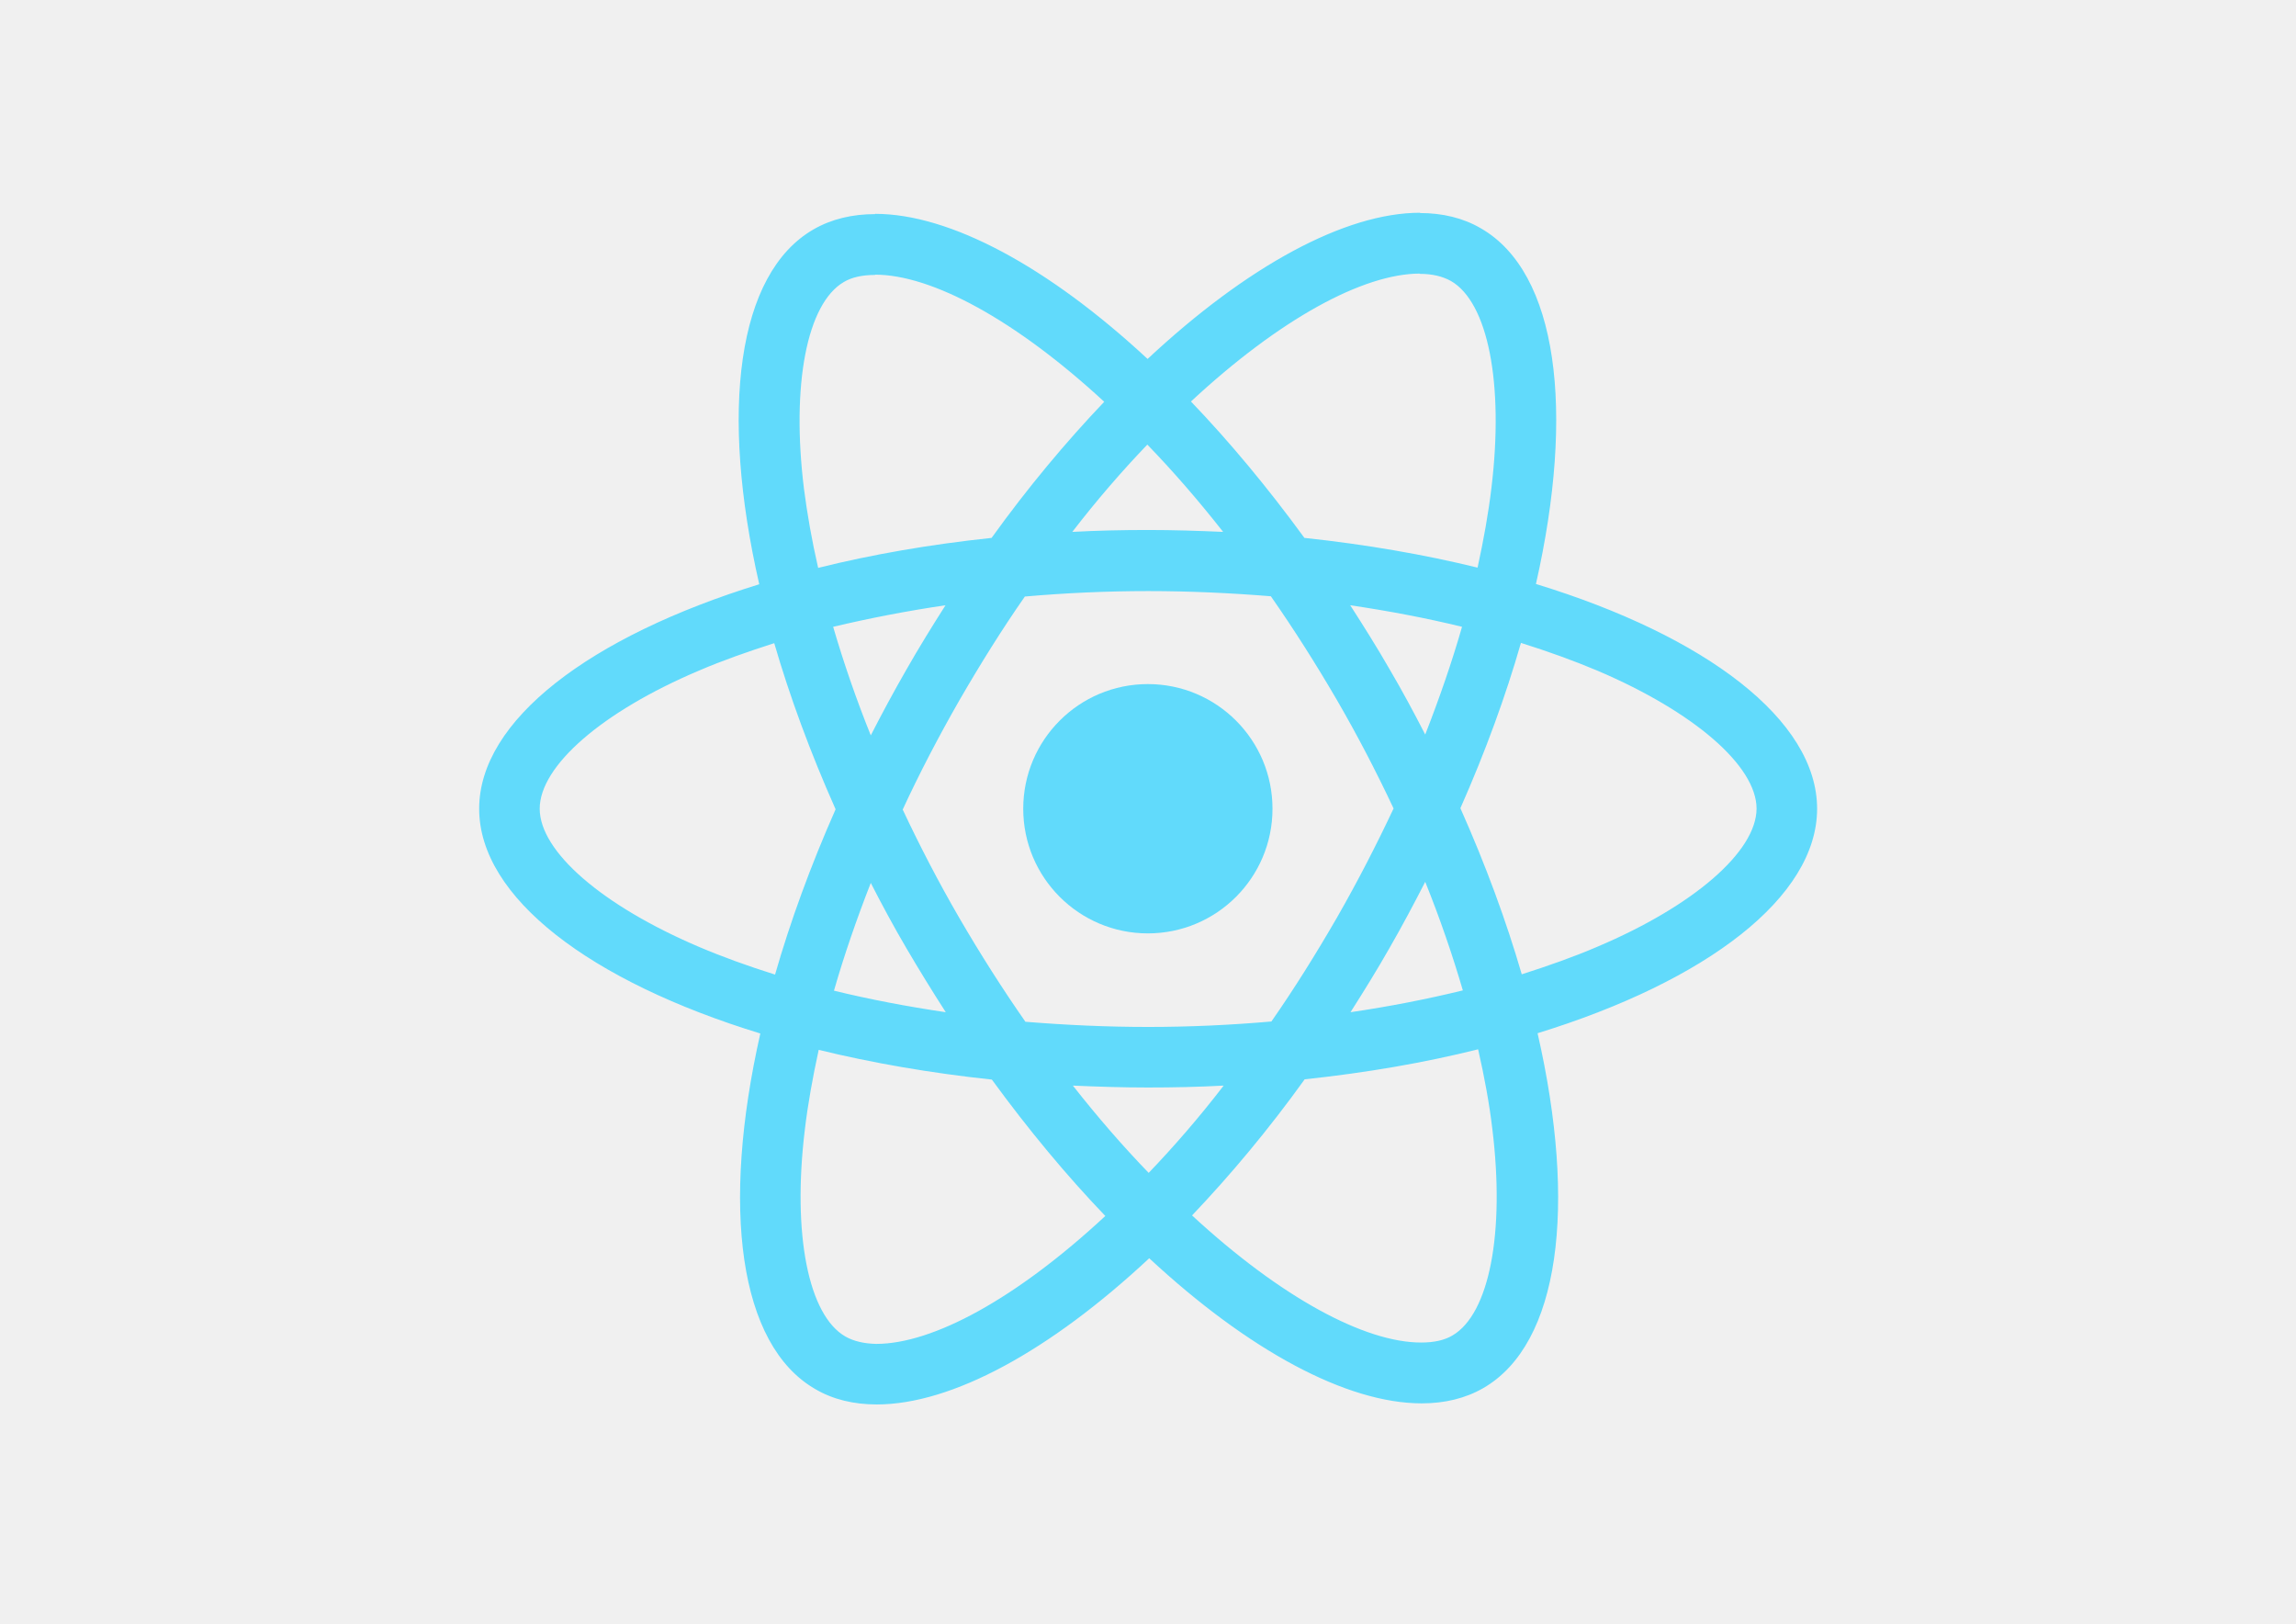
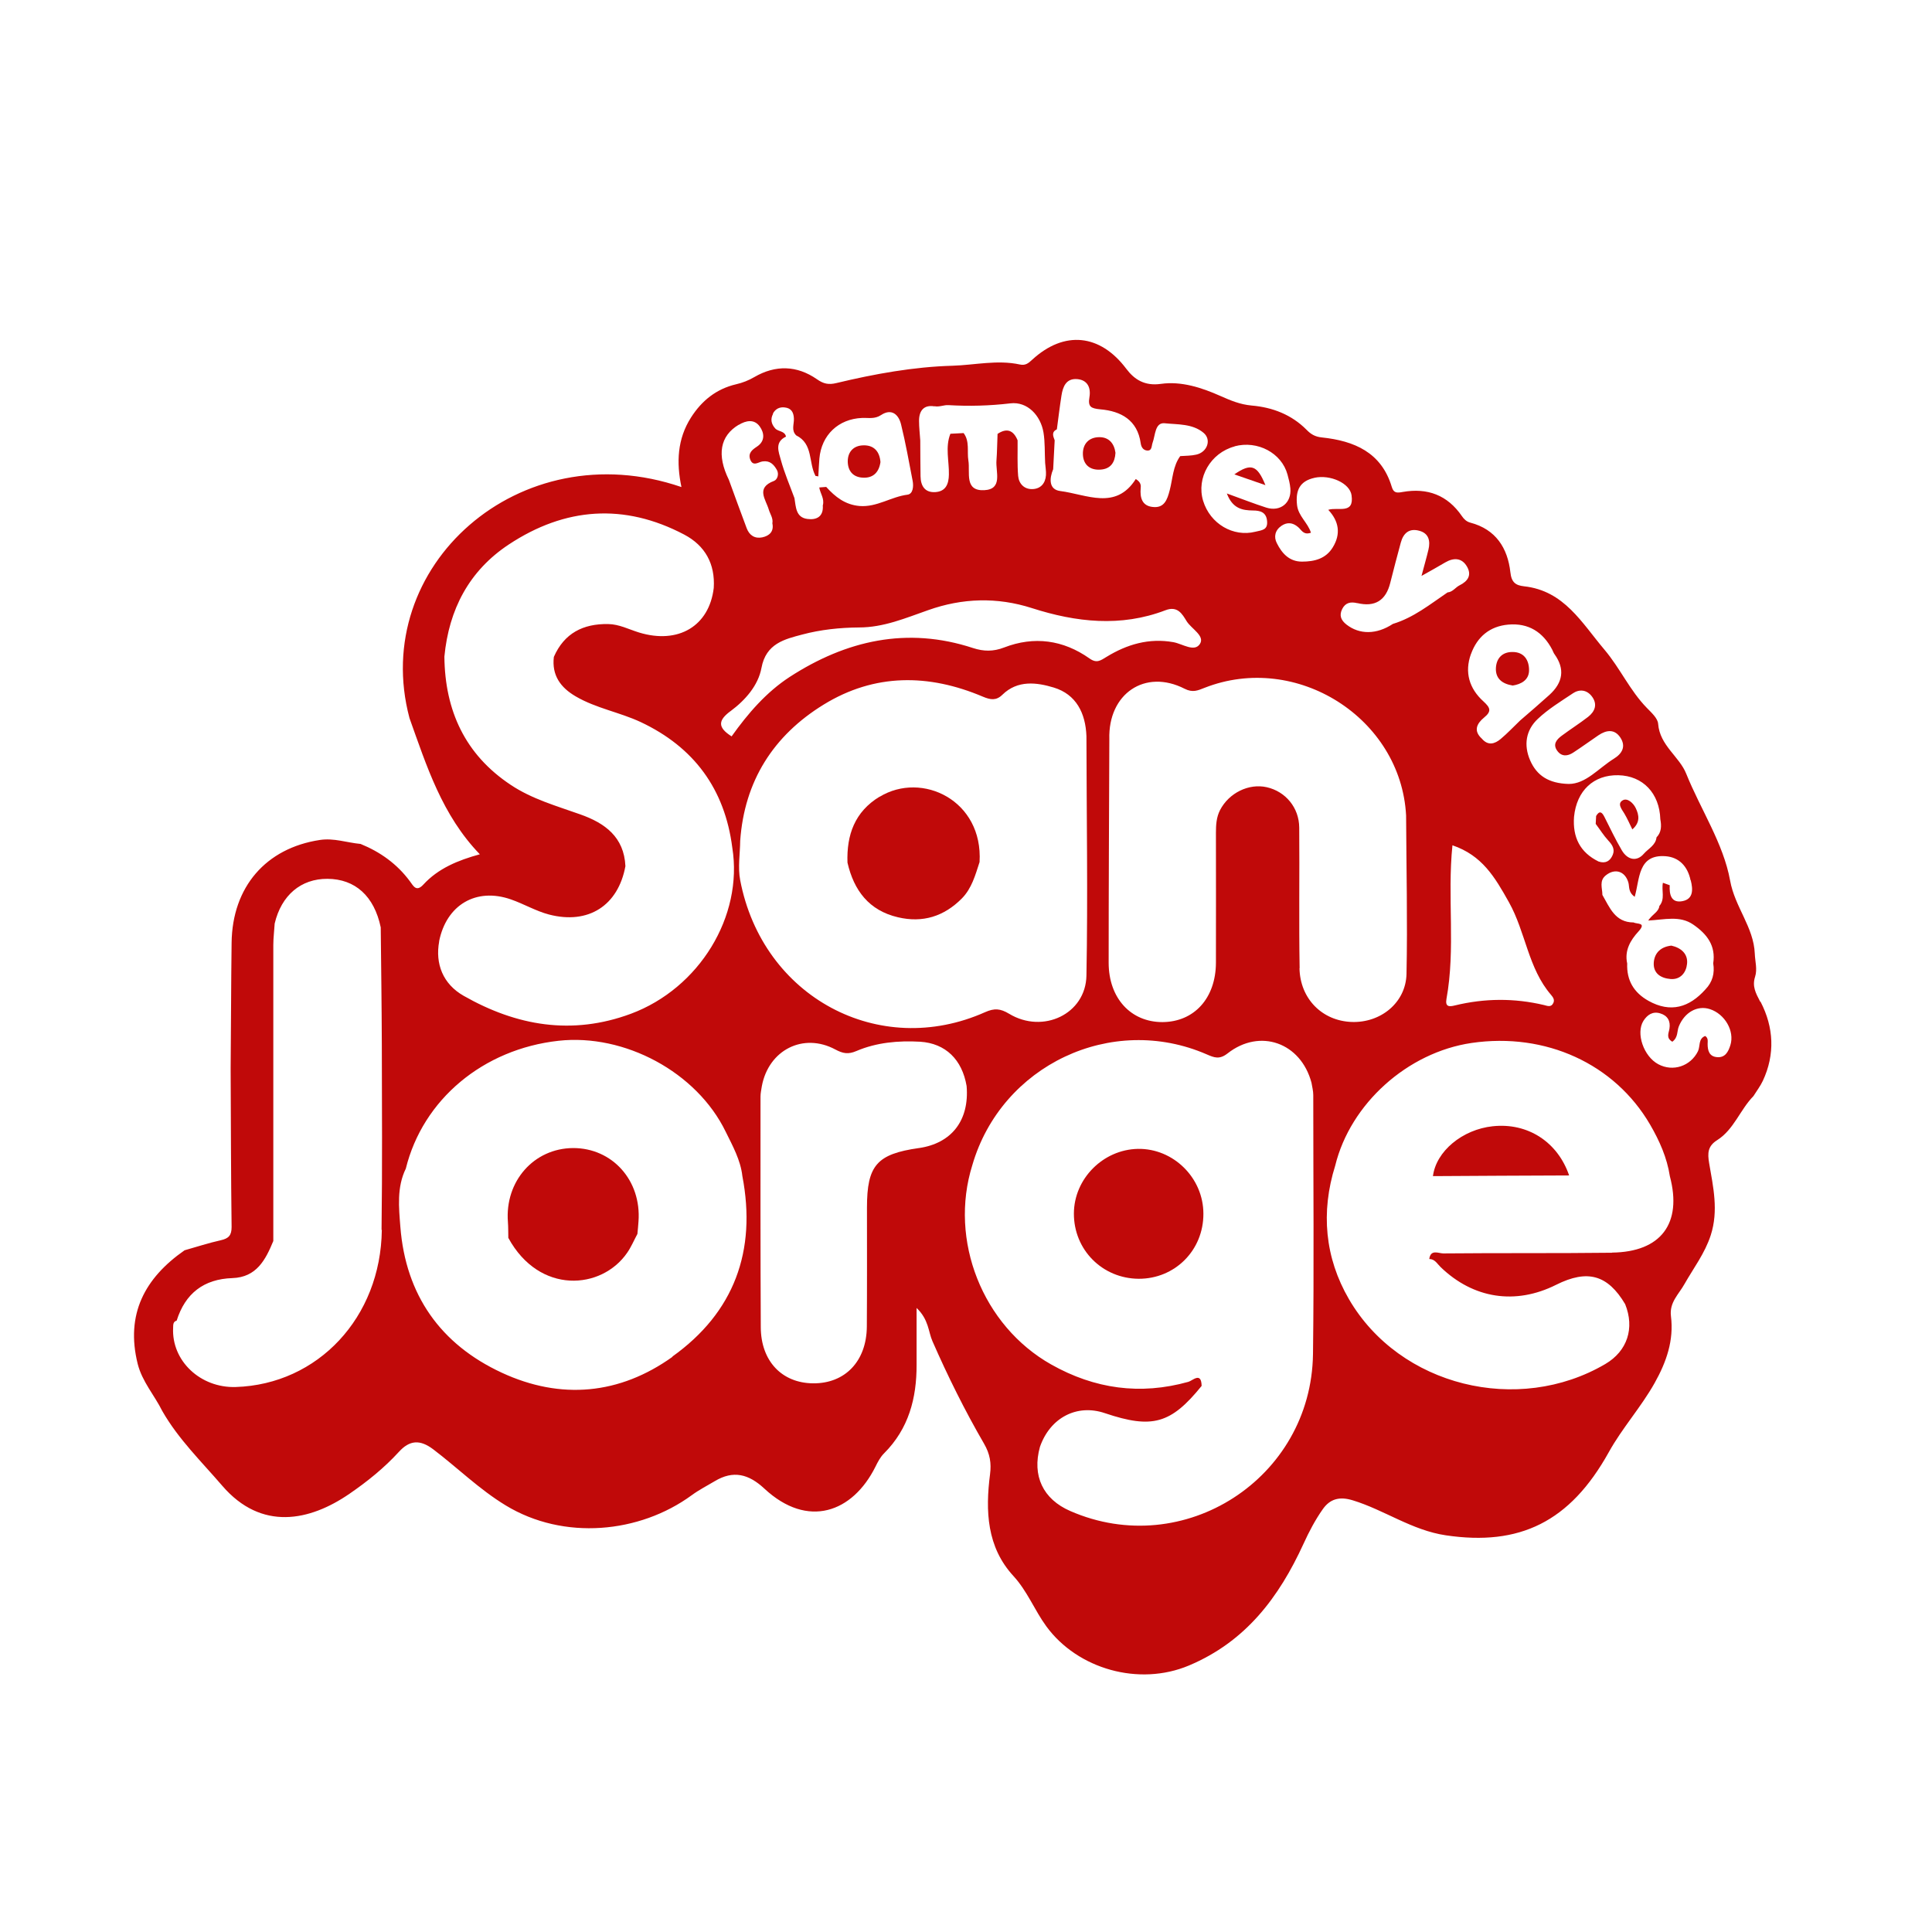
- <svg xmlns="http://www.w3.org/2000/svg" viewBox="0 0 841.9 595.3">
-   <g fill="#61DAFB">
-     <path d="M666.3 296.5c0-32.5-40.7-63.3-103.1-82.4 14.4-63.6 8-114.2-20.2-130.4-6.5-3.8-14.1-5.6-22.4-5.6v22.3c4.6 0 8.3.9 11.4 2.6 13.6 7.8 19.5 37.5 14.9 75.7-1.1 9.4-2.9 19.3-5.1 29.4-19.6-4.8-41-8.5-63.5-10.9-13.5-18.5-27.5-35.3-41.6-50 32.6-30.3 63.2-46.9 84-46.9V78c-27.5 0-63.5 19.6-99.9 53.6-36.4-33.8-72.4-53.2-99.9-53.2v22.3c20.7 0 51.4 16.5 84 46.6-14 14.7-28 31.4-41.3 49.9-22.6 2.4-44 6.1-63.6 11-2.3-10-4-19.7-5.2-29-4.7-38.2 1.1-67.9 14.6-75.8 3-1.8 6.9-2.6 11.5-2.6V78.5c-8.4 0-16 1.8-22.6 5.6-28.1 16.2-34.4 66.7-19.9 130.1-62.2 19.2-102.7 49.9-102.7 82.3 0 32.5 40.7 63.3 103.1 82.4-14.4 63.6-8 114.2 20.2 130.4 6.5 3.8 14.1 5.6 22.5 5.6 27.5 0 63.5-19.6 99.9-53.6 36.4 33.8 72.4 53.2 99.9 53.2 8.4 0 16-1.8 22.6-5.6 28.1-16.2 34.4-66.7 19.9-130.1 62-19.1 102.5-49.9 102.5-82.3zm-130.2-66.7c-3.7 12.9-8.3 26.2-13.5 39.5-4.1-8-8.4-16-13.1-24-4.6-8-9.5-15.8-14.4-23.4 14.2 2.1 27.9 4.7 41 7.9zm-45.8 106.5c-7.8 13.5-15.8 26.3-24.1 38.2-14.9 1.3-30 2-45.2 2-15.1 0-30.2-.7-45-1.9-8.3-11.9-16.4-24.6-24.2-38-7.6-13.1-14.5-26.4-20.8-39.8 6.2-13.4 13.2-26.8 20.7-39.9 7.8-13.5 15.8-26.3 24.1-38.2 14.9-1.3 30-2 45.2-2 15.1 0 30.2.7 45 1.9 8.3 11.9 16.4 24.6 24.2 38 7.6 13.1 14.5 26.4 20.8 39.8-6.3 13.4-13.2 26.8-20.7 39.9zm32.3-13c5.4 13.4 10 26.8 13.8 39.8-13.1 3.2-26.9 5.9-41.2 8 4.9-7.7 9.8-15.6 14.4-23.7 4.6-8 8.9-16.1 13-24.1zM421.2 430c-9.3-9.6-18.6-20.3-27.8-32 9 .4 18.2.7 27.5.7 9.4 0 18.7-.2 27.8-.7-9 11.7-18.3 22.4-27.5 32zm-74.4-58.9c-14.2-2.1-27.9-4.7-41-7.9 3.7-12.9 8.3-26.2 13.5-39.5 4.1 8 8.4 16 13.1 24 4.7 8 9.5 15.8 14.4 23.4zM420.7 163c9.3 9.6 18.6 20.3 27.8 32-9-.4-18.2-.7-27.5-.7-9.4 0-18.7.2-27.8.7 9-11.7 18.3-22.4 27.5-32zm-74 58.9c-4.9 7.7-9.8 15.6-14.4 23.7-4.6 8-8.9 16-13 24-5.4-13.4-10-26.8-13.8-39.8 13.1-3.1 26.9-5.8 41.2-7.9zm-90.5 125.2c-35.4-15.1-58.3-34.9-58.3-50.6 0-15.7 22.9-35.6 58.3-50.6 8.6-3.7 18-7 27.7-10.1 5.7 19.6 13.2 40 22.5 60.9-9.2 20.8-16.6 41.1-22.2 60.6-9.9-3.1-19.3-6.5-28-10.2zM310 490c-13.6-7.8-19.5-37.5-14.9-75.7 1.1-9.4 2.9-19.3 5.1-29.4 19.6 4.8 41 8.5 63.5 10.9 13.5 18.5 27.5 35.3 41.6 50-32.6 30.3-63.2 46.9-84 46.9-4.5-.1-8.3-1-11.3-2.7zm237.2-76.2c4.7 38.2-1.1 67.9-14.6 75.8-3 1.8-6.9 2.6-11.5 2.6-20.7 0-51.4-16.5-84-46.6 14-14.7 28-31.4 41.3-49.9 22.6-2.4 44-6.1 63.6-11 2.3 10.1 4.1 19.8 5.2 29.1zm38.5-66.7c-8.6 3.7-18 7-27.7 10.1-5.7-19.6-13.2-40-22.5-60.9 9.2-20.8 16.6-41.1 22.2-60.6 9.9 3.1 19.3 6.5 28.1 10.2 35.4 15.1 58.3 34.9 58.3 50.6-.1 15.7-23 35.6-58.4 50.6zM320.8 78.4z" />
-     <circle cx="420.9" cy="296.5" r="45.7" />
-     <path d="M520.5 78.1z" />
+ <svg xmlns="http://www.w3.org/2000/svg" id="Capa_1" viewBox="0 0 141.73 141.73">
+   <defs>
+     <style>
+       .cls-1 {
+         fill: #fff;
+       }
+ 
+       .cls-2 {
+         fill: #c00909;
+       }
+     </style>
+   </defs>
+   <rect class="cls-1" width="141.73" height="141.73" />
+   <g>
+     <path class="cls-2" d="M129.12,73.47c-.33-.63-.59-1.12-.37-1.81.18-.56,0-1.13-.02-1.7-.08-1.95-1.46-3.41-1.81-5.36-.49-2.72-2.16-5.21-3.22-7.84-.5-1.26-1.94-2.07-2.06-3.66-.03-.41-.49-.82-.83-1.17-1.24-1.27-1.96-2.91-3.1-4.26-1.67-1.97-2.96-4.34-5.91-4.66-.61-.07-.92-.28-1-1.03-.2-1.78-1.07-3.15-2.94-3.64-.27-.07-.46-.25-.61-.47-1.06-1.55-2.53-2.1-4.35-1.78-.39.07-.66.11-.8-.37-.76-2.54-2.76-3.38-5.13-3.63-.5-.05-.81-.24-1.12-.56-1.11-1.12-2.51-1.65-4.03-1.78-.86-.08-1.54-.37-2.31-.71-1.35-.6-2.84-1.09-4.34-.88-1.19.17-1.95-.31-2.55-1.11-1.91-2.54-4.53-2.83-6.89-.67-.28.26-.5.45-.91.36-1.65-.36-3.31.04-4.94.09-2.86.08-5.72.6-8.52,1.27-.57.14-.95.06-1.43-.28-1.47-1.02-3.04-1.06-4.59-.16-.43.25-.86.42-1.34.53-1.45.34-2.52,1.2-3.31,2.44-1,1.57-1.08,3.29-.7,5.1-11.89-4.07-22.91,5.84-19.95,16.95,1.26,3.52,2.39,7.12,5.16,9.99-1.6.44-3.05,1.03-4.15,2.23-.52.56-.73.08-.98-.25-.94-1.27-2.17-2.15-3.62-2.74-1-.09-1.95-.45-2.99-.29-3.95.6-6.42,3.44-6.47,7.54-.04,3.07-.04,6.14-.07,9.22.02,3.88.02,7.75.07,11.63,0,.61-.21.84-.78.97-.9.2-1.78.49-2.67.74-2.93,2.04-4.34,4.7-3.44,8.33.33,1.31,1.23,2.3,1.81,3.47,1.18,2.06,2.87,3.7,4.4,5.48,2.87,3.33,6.41,2.59,9.33.58,1.31-.9,2.54-1.89,3.62-3.07.78-.86,1.54-.93,2.52-.19,1.78,1.35,3.37,2.93,5.31,4.11,4.27,2.6,9.84,2.05,13.65-.74.53-.39,1.12-.69,1.69-1.03,1.36-.82,2.49-.53,3.64.54,3.19,2.97,6.48,1.75,8.15-1.6.18-.36.35-.7.64-.99,1.8-1.8,2.39-4.04,2.38-6.5,0-1.27,0-2.53,0-4.16.9.86.86,1.75,1.16,2.43,1.13,2.58,2.38,5.1,3.79,7.53.44.76.54,1.43.44,2.23-.35,2.7-.24,5.35,1.71,7.47,1.03,1.12,1.55,2.51,2.42,3.7,2.3,3.14,6.8,4.41,10.46,2.87,4.18-1.76,6.61-5.01,8.41-8.94.4-.88.86-1.75,1.41-2.53.52-.74,1.21-.95,2.19-.65,2.33.71,4.34,2.2,6.84,2.57,5.4.8,9.1-.97,11.95-6.1.98-1.77,2.36-3.29,3.36-5.07.87-1.55,1.42-3.13,1.2-4.9-.13-1.02.58-1.62.99-2.36.67-1.18,1.5-2.26,1.93-3.59.58-1.8.18-3.54-.12-5.29-.12-.72-.11-1.24.59-1.68,1.23-.78,1.68-2.23,2.66-3.23.23-.37.5-.72.69-1.12.91-1.95.8-3.93-.16-5.79ZM28.01,90.23c-.08,6.42-4.69,11.33-10.72,11.52-2.59.08-4.71-1.92-4.59-4.34.01-.21-.02-.45.26-.53.63-2,1.99-3.05,4.09-3.12,1.77-.06,2.43-1.34,3-2.72,0-7.24,0-14.48,0-21.72,0-.52.07-1.04.1-1.57.49-2.07,1.92-3.29,3.87-3.28,2.04.01,3.43,1.27,3.91,3.56.03,2.86.07,5.72.08,8.58.01,4.54.04,9.07-.02,13.61ZM124.03,64.57c.17.67.21,1.39-.62,1.54-.82.15-.96-.5-.92-1.17-.17-.06-.33-.12-.5-.18-.12.56.18,1.19-.26,1.7-.05.44-.49.58-.82,1.07,1.2-.06,2.32-.39,3.31.3,1,.69,1.66,1.54,1.46,2.84.12.73-.05,1.37-.57,1.91-1.18,1.32-2.55,1.75-4.18.84-1.07-.6-1.61-1.5-1.56-2.74-.21-.95.24-1.71.82-2.34.63-.69-.09-.53-.35-.67-1.36,0-1.75-1.09-2.29-2.02,0-.5-.26-1.04.27-1.45.65-.51,1.38-.3,1.63.52.1.32-.03.71.47,1.07.38-1.3.22-3.12,2.25-2.98,1.01.07,1.64.75,1.85,1.77ZM121.8,60.1c.09.48.09.95-.28,1.33-.06.58-.61.83-.93,1.2-.52.61-1.21.45-1.62-.26-.46-.79-.86-1.62-1.27-2.44-.18-.36-.36-.49-.61-.07-.01.19-.02.38-.03.58.31.41.58.85.93,1.23.29.31.49.63.32,1.04-.19.46-.53.66-1.04.49-1.37-.67-1.91-1.79-1.8-3.28.19-1.92,1.44-3.09,3.25-3.05,1.8.04,3.02,1.32,3.08,3.23ZM115.37,50.87c.49-.33,1.03-.28,1.41.22.43.57.23,1.1-.28,1.5-.62.48-1.3.91-1.93,1.38-.38.28-.68.63-.33,1.11.32.44.76.4,1.17.13.63-.41,1.23-.85,1.85-1.27.58-.39,1.18-.48,1.61.17.43.66.12,1.18-.48,1.55-1.14.71-2.05,1.85-3.31,1.85-1.47-.04-2.34-.61-2.83-1.73-.49-1.13-.31-2.22.56-3.04.76-.72,1.68-1.28,2.55-1.86ZM106.55,62.01c2.17.74,3.1,2.31,4.14,4.17,1.24,2.21,1.41,4.86,3.1,6.81.15.18.27.36.16.59-.16.34-.44.21-.68.15-2.19-.52-4.37-.5-6.55.03-.4.1-.71.11-.61-.47.68-3.71.05-7.47.44-11.28ZM107.91,47.98c.46-1.27,1.38-2.04,2.74-2.16,1.47-.13,2.54.54,3.22,1.84.06.12.1.25.18.35q1.13,1.59-.39,2.97c-.71.64-1.43,1.26-2.15,1.88-.47.45-.92.93-1.42,1.35-.44.37-.93.51-1.38-.02-.65-.59-.36-1.12.16-1.55.58-.47.45-.73-.05-1.19-1.03-.93-1.4-2.13-.91-3.48ZM99.56,44.24q1.95.47,2.43-1.49c.24-.98.51-1.96.77-2.94.19-.71.63-1.08,1.37-.87.69.19.81.75.66,1.38-.14.59-.31,1.17-.51,1.93.69-.39,1.22-.68,1.74-.99.63-.37,1.23-.34,1.6.31.35.61.08,1.06-.55,1.37-.3.15-.5.49-.88.52-1.28.87-2.49,1.85-4.01,2.31-1.2.79-2.45.79-3.4.05-.41-.32-.55-.67-.32-1.14.24-.48.63-.55,1.12-.43ZM96.43,35.05c1.15-.25,2.6.39,2.72,1.29.2,1.42-.99.83-1.71,1.06.79.84.93,1.77.34,2.74-.51.85-1.35,1.06-2.27,1.06-.93,0-1.47-.61-1.84-1.35-.24-.46-.14-.95.34-1.28.42-.28.82-.24,1.21.09.25.2.39.62.95.42-.23-.74-.93-1.22-1.02-2.03-.12-1.07.19-1.76,1.29-2ZM90.57,32.74c1.68-.45,3.45.49,3.88,2.07.09.33.18.67.21,1.02.09,1.06-.73,1.73-1.76,1.41-.91-.29-1.79-.64-2.9-1.04.42,1.11,1.13,1.24,1.92,1.25.52,0,.97.12,1.03.76.07.67-.36.68-.87.8-1.6.4-3.3-.57-3.82-2.27-.51-1.69.55-3.52,2.31-3.99ZM77.53,31.5c.11-.83.21-1.66.34-2.49.1-.64.34-1.26,1.14-1.2.77.06,1.03.63.91,1.33-.12.71.11.82.81.89,1.5.13,2.71.78,2.95,2.48.04.3.19.51.46.54.38.04.33-.34.41-.56.21-.56.17-1.51.89-1.44.95.1,2.04.02,2.85.7.6.5.28,1.42-.53,1.6-.38.09-.78.08-1.18.11-.54.74-.55,1.66-.77,2.5-.18.7-.4,1.33-1.25,1.23-.78-.08-.94-.68-.88-1.37.02-.2.03-.44-.36-.68-1.47,2.32-3.6,1.13-5.55.88-.83-.11-.8-.91-.51-1.6.04-.71.07-1.41.11-2.12-.11-.3-.25-.6.15-.8ZM68.55,29.8c.37.07.69-.1,1.02-.08,1.52.09,3.02.05,4.55-.13,1.24-.15,2.22.88,2.43,2.14.12.73.08,1.48.12,2.22.02.3.08.61.06.91-.04.6-.39,1-.99,1.02-.61.02-1-.4-1.05-.97-.07-.86-.03-1.74-.04-2.61-.3-.73-.78-.93-1.47-.47-.03.65-.03,1.3-.08,1.95-.07.83.49,2.11-.9,2.18-1.48.07-1.02-1.31-1.16-2.17-.11-.67.11-1.41-.35-2.02-.32.02-.65.03-.97.05-.39.98-.09,1.99-.11,2.99-.01.7-.23,1.24-.99,1.29-.78.05-1.08-.46-1.09-1.17-.02-.87-.01-1.75-.02-2.62-.03-.48-.09-.96-.09-1.44,0-.74.35-1.19,1.13-1.06ZM56.7,30.34c.18-.34.49-.5.87-.45.47.05.65.35.67.81.02.42-.21.87.17,1.24,1.26.62.89,2.01,1.42,2.98.07,0,.13.01.2.03.03-.44.04-.88.08-1.31.15-1.73,1.4-2.91,3.13-2.98.47-.02.92.1,1.39-.21.77-.51,1.29-.05,1.47.68.34,1.37.58,2.76.85,4.14.08.41.03.97-.38,1.02-1.2.15-2.24.93-3.51.83-1.06-.09-1.79-.67-2.45-1.4-.17.01-.34.03-.51.04.07.44.4.83.26,1.32.06.83-.47,1.08-1.13.99-.86-.11-.84-.89-.95-1.53-.34-.93-.74-1.85-1-2.81-.16-.58-.47-1.3.38-1.7-.09-.43-.56-.35-.79-.6-.3-.33-.36-.69-.16-1.07ZM54.19,31.17c.54-.33,1.14-.44,1.54.11.34.47.42,1.08-.21,1.49-.35.23-.66.48-.48.95.21.53.6.17.9.13.54-.08.82.22,1.05.62.18.32.03.72-.21.81-1.36.51-.6,1.35-.38,2.11.1.33.33.63.26,1,.13.61-.23.92-.74,1.03-.54.11-.94-.14-1.14-.66-.44-1.18-.88-2.37-1.31-3.56-.9-1.83-.65-3.22.72-4.04ZM53.59,52.17c1.08-.8,2.03-1.88,2.27-3.17.33-1.8,1.71-2.11,2.99-2.45,1.34-.36,2.77-.51,4.16-.52,1.82,0,3.42-.69,5.08-1.27,2.51-.89,5.05-.97,7.61-.15,3.24,1.04,6.52,1.41,9.79.16.9-.35,1.24.28,1.56.8.35.56,1.35,1.07.98,1.66-.4.64-1.28,0-1.95-.12-1.79-.32-3.41.16-4.91,1.08-.44.27-.72.49-1.25.11-1.93-1.36-4.06-1.65-6.26-.8-.8.31-1.51.29-2.28.04-4.84-1.59-9.31-.56-13.45,2.12-1.72,1.12-3.07,2.69-4.26,4.36-1.06-.67-.98-1.19-.07-1.86ZM79.7,71.57c-.05,2.82-3.19,4.3-5.67,2.8-.65-.39-1.08-.42-1.76-.12-7.77,3.47-16.33-1.09-17.97-9.68-.18-.93-.01-1.93,0-2.89.31-4.38,2.43-7.72,6.12-9.99,3.74-2.3,7.71-2.27,11.69-.58.55.23.97.3,1.42-.14,1.12-1.1,2.53-.91,3.78-.53,1.64.5,2.33,1.88,2.39,3.57.01,5.85.11,11.71,0,17.56ZM32.21,69.07c.53-2.69,2.72-3.98,5.27-3.09.95.33,1.84.86,2.8,1.11,2.89.75,5.07-.66,5.6-3.55-.1-2.14-1.5-3.16-3.32-3.8-1.74-.62-3.53-1.12-5.09-2.16-3.36-2.23-4.83-5.46-4.87-9.41.33-3.46,1.81-6.3,4.73-8.23,4.12-2.72,8.45-3.05,12.87-.72,1.53.81,2.27,2.15,2.16,3.91-.33,2.8-2.6,4.15-5.48,3.27-.75-.23-1.46-.61-2.27-.62-1.83-.03-3.22.67-3.98,2.41-.16,1.35.49,2.25,1.61,2.9,1.49.87,3.22,1.16,4.76,1.88,3.91,1.84,6.17,4.91,6.72,9.21.81,5.04-2.42,10.32-7.44,12.19-4.32,1.6-8.39.89-12.27-1.32-1.51-.86-2.1-2.34-1.79-4ZM49.34,99.53c-3.88,2.78-8.2,3.18-12.53,1.17-4.49-2.08-7.05-5.7-7.44-10.7-.11-1.43-.27-2.9.4-4.27,1.25-5.07,5.67-8.77,11.21-9.38,4.83-.53,10.13,2.29,12.26,6.68.5,1.02,1.09,2.07,1.22,3.25,1.05,5.49-.6,10-5.14,13.24ZM67.41,84.22c-3.09.44-3.81,1.27-3.81,4.38,0,2.91.01,5.81-.01,8.72-.02,2.54-1.6,4.18-3.94,4.16-2.29-.02-3.83-1.63-3.84-4.12-.03-5.64-.02-11.27-.02-16.91,0-.26.06-.52.1-.78.5-2.65,3.04-3.94,5.39-2.68.56.3.95.37,1.55.11,1.48-.63,3.08-.77,4.67-.68,1.87.12,3.08,1.31,3.41,3.25.21,2.51-1.09,4.2-3.49,4.55ZM96.32,99.34c-.13,9.13-9.48,15.14-17.8,11.51-2.01-.87-2.82-2.59-2.23-4.71.75-2.15,2.72-3.17,4.77-2.47,3.47,1.17,4.84.78,7.09-2-.02-1.07-.67-.38-.97-.3-3.54.99-6.88.52-10.06-1.27-5.04-2.84-7.52-9.11-5.79-14.63,2.13-7.33,10.22-11.16,17.2-8.12.55.24.93.39,1.52-.07,2.38-1.87,5.38-.79,6.16,2.15.05.3.13.6.13.9,0,6.34.06,12.68-.02,19.01ZM95.34,71.03c-.06-3.44,0-6.88-.03-10.32-.01-1.47-1.01-2.65-2.38-2.96-1.32-.3-2.78.42-3.43,1.68-.27.53-.3,1.09-.3,1.67,0,3.17.01,6.35,0,9.52-.01,2.61-1.6,4.35-3.93,4.36-2.31,0-3.94-1.75-3.94-4.36,0-5.46.03-10.93.05-16.39-.1-3.34,2.62-5.19,5.53-3.7.59.3.97.12,1.45-.07,6.74-2.65,14.41,2.21,14.79,9.36.02,3.88.11,7.76.03,11.63-.05,2.11-1.9,3.6-4.03,3.52-2.15-.08-3.78-1.7-3.82-3.95ZM118.25,91.9c-4.12.05-8.24.01-12.37.05-.35,0-.93-.33-1.03.41.41,0,.58.35.83.59,2.4,2.32,5.49,2.8,8.48,1.3,2.3-1.15,3.78-.73,5.06,1.42.71,1.77.16,3.44-1.45,4.39-6.4,3.76-15.09,1.64-18.81-4.75-1.77-3.04-2.08-6.39-1.01-9.8,1.11-4.54,5.3-8.31,10.01-9,5.43-.79,10.49,1.53,13.09,5.99.69,1.19,1.24,2.42,1.45,3.79.92,3.46-.65,5.56-4.25,5.6ZM126.94,76.67c-.15.48-.38.94-.99.88-.56-.05-.68-.48-.68-.96,0-.21.06-.44-.18-.59-.52.2-.35.75-.53,1.12-.54,1.09-1.83,1.53-2.91.95-1.07-.57-1.66-2.27-1.09-3.18.28-.44.68-.72,1.23-.55.54.16.77.56.68,1.12-.05.33-.27.68.21.96.44-.32.33-.77.48-1.13.42-1.03,1.36-1.56,2.28-1.26,1.1.36,1.82,1.61,1.5,2.64Z" />
+     <path class="cls-2" d="M83.48,84.28c-2.56.05-4.69,2.19-4.7,4.74-.01,2.66,2.08,4.77,4.75,4.79,2.66.01,4.76-2.09,4.75-4.77,0-2.63-2.2-4.8-4.8-4.76Z" />
+     <path class="cls-2" d="M42.04,84.22c-2.88.02-5.01,2.44-4.78,5.42.03.39.02.78.03,1.17,2.28,4.18,6.85,3.81,8.72,1.09.3-.43.5-.92.75-1.38.03-.31.06-.61.08-.92.22-3-1.92-5.39-4.81-5.38Z" />
+     <path class="cls-2" d="M109.51,82.62c-2.24.24-4.16,1.84-4.39,3.66,3.33-.02,6.66-.04,9.99-.05-.84-2.46-3.04-3.88-5.59-3.61Z" />
+     <path class="cls-2" d="M64.53,58.44c-1.83,1.11-2.43,2.81-2.36,4.84.47,2.04,1.57,3.51,3.7,4.01,1.82.43,3.38-.06,4.69-1.38.73-.74.99-1.72,1.3-2.67.27-4.52-4.22-6.68-7.33-4.79Z" />
+     <path class="cls-2" d="M80.74,34.45c.73-.05,1.05-.52,1.09-1.23-.09-.69-.48-1.15-1.18-1.15-.76,0-1.23.49-1.21,1.25.02.76.51,1.19,1.3,1.13Z" />
+     <path class="cls-2" d="M122.55,71.82c.75.06,1.15-.5,1.21-1.11.08-.73-.43-1.18-1.15-1.34-.75.08-1.23.51-1.29,1.23-.06.8.51,1.16,1.23,1.22Z" />
+     <path class="cls-2" d="M110.97,50.29c.61-.09,1.19-.4,1.2-1.1.01-.74-.35-1.37-1.23-1.36-.72,0-1.15.44-1.2,1.14-.05.78.42,1.19,1.23,1.32Z" />
+     <path class="cls-2" d="M63.28,35.04c.77.05,1.2-.39,1.31-1.14-.06-.79-.49-1.25-1.25-1.23-.68.01-1.14.43-1.15,1.16,0,.71.38,1.17,1.09,1.21Z" />
+     <path class="cls-2" d="M90.55,34.8c.78.27,1.48.51,2.28.79-.6-1.48-1.06-1.63-2.28-.79Z" />
+     <path class="cls-2" d="M119.75,60.84c.58-.5.5-1.04.24-1.57-.18-.37-.6-.74-.93-.57-.45.24-.1.65.1.98.22.37.39.76.59,1.17Z" />
  </g>
</svg>
